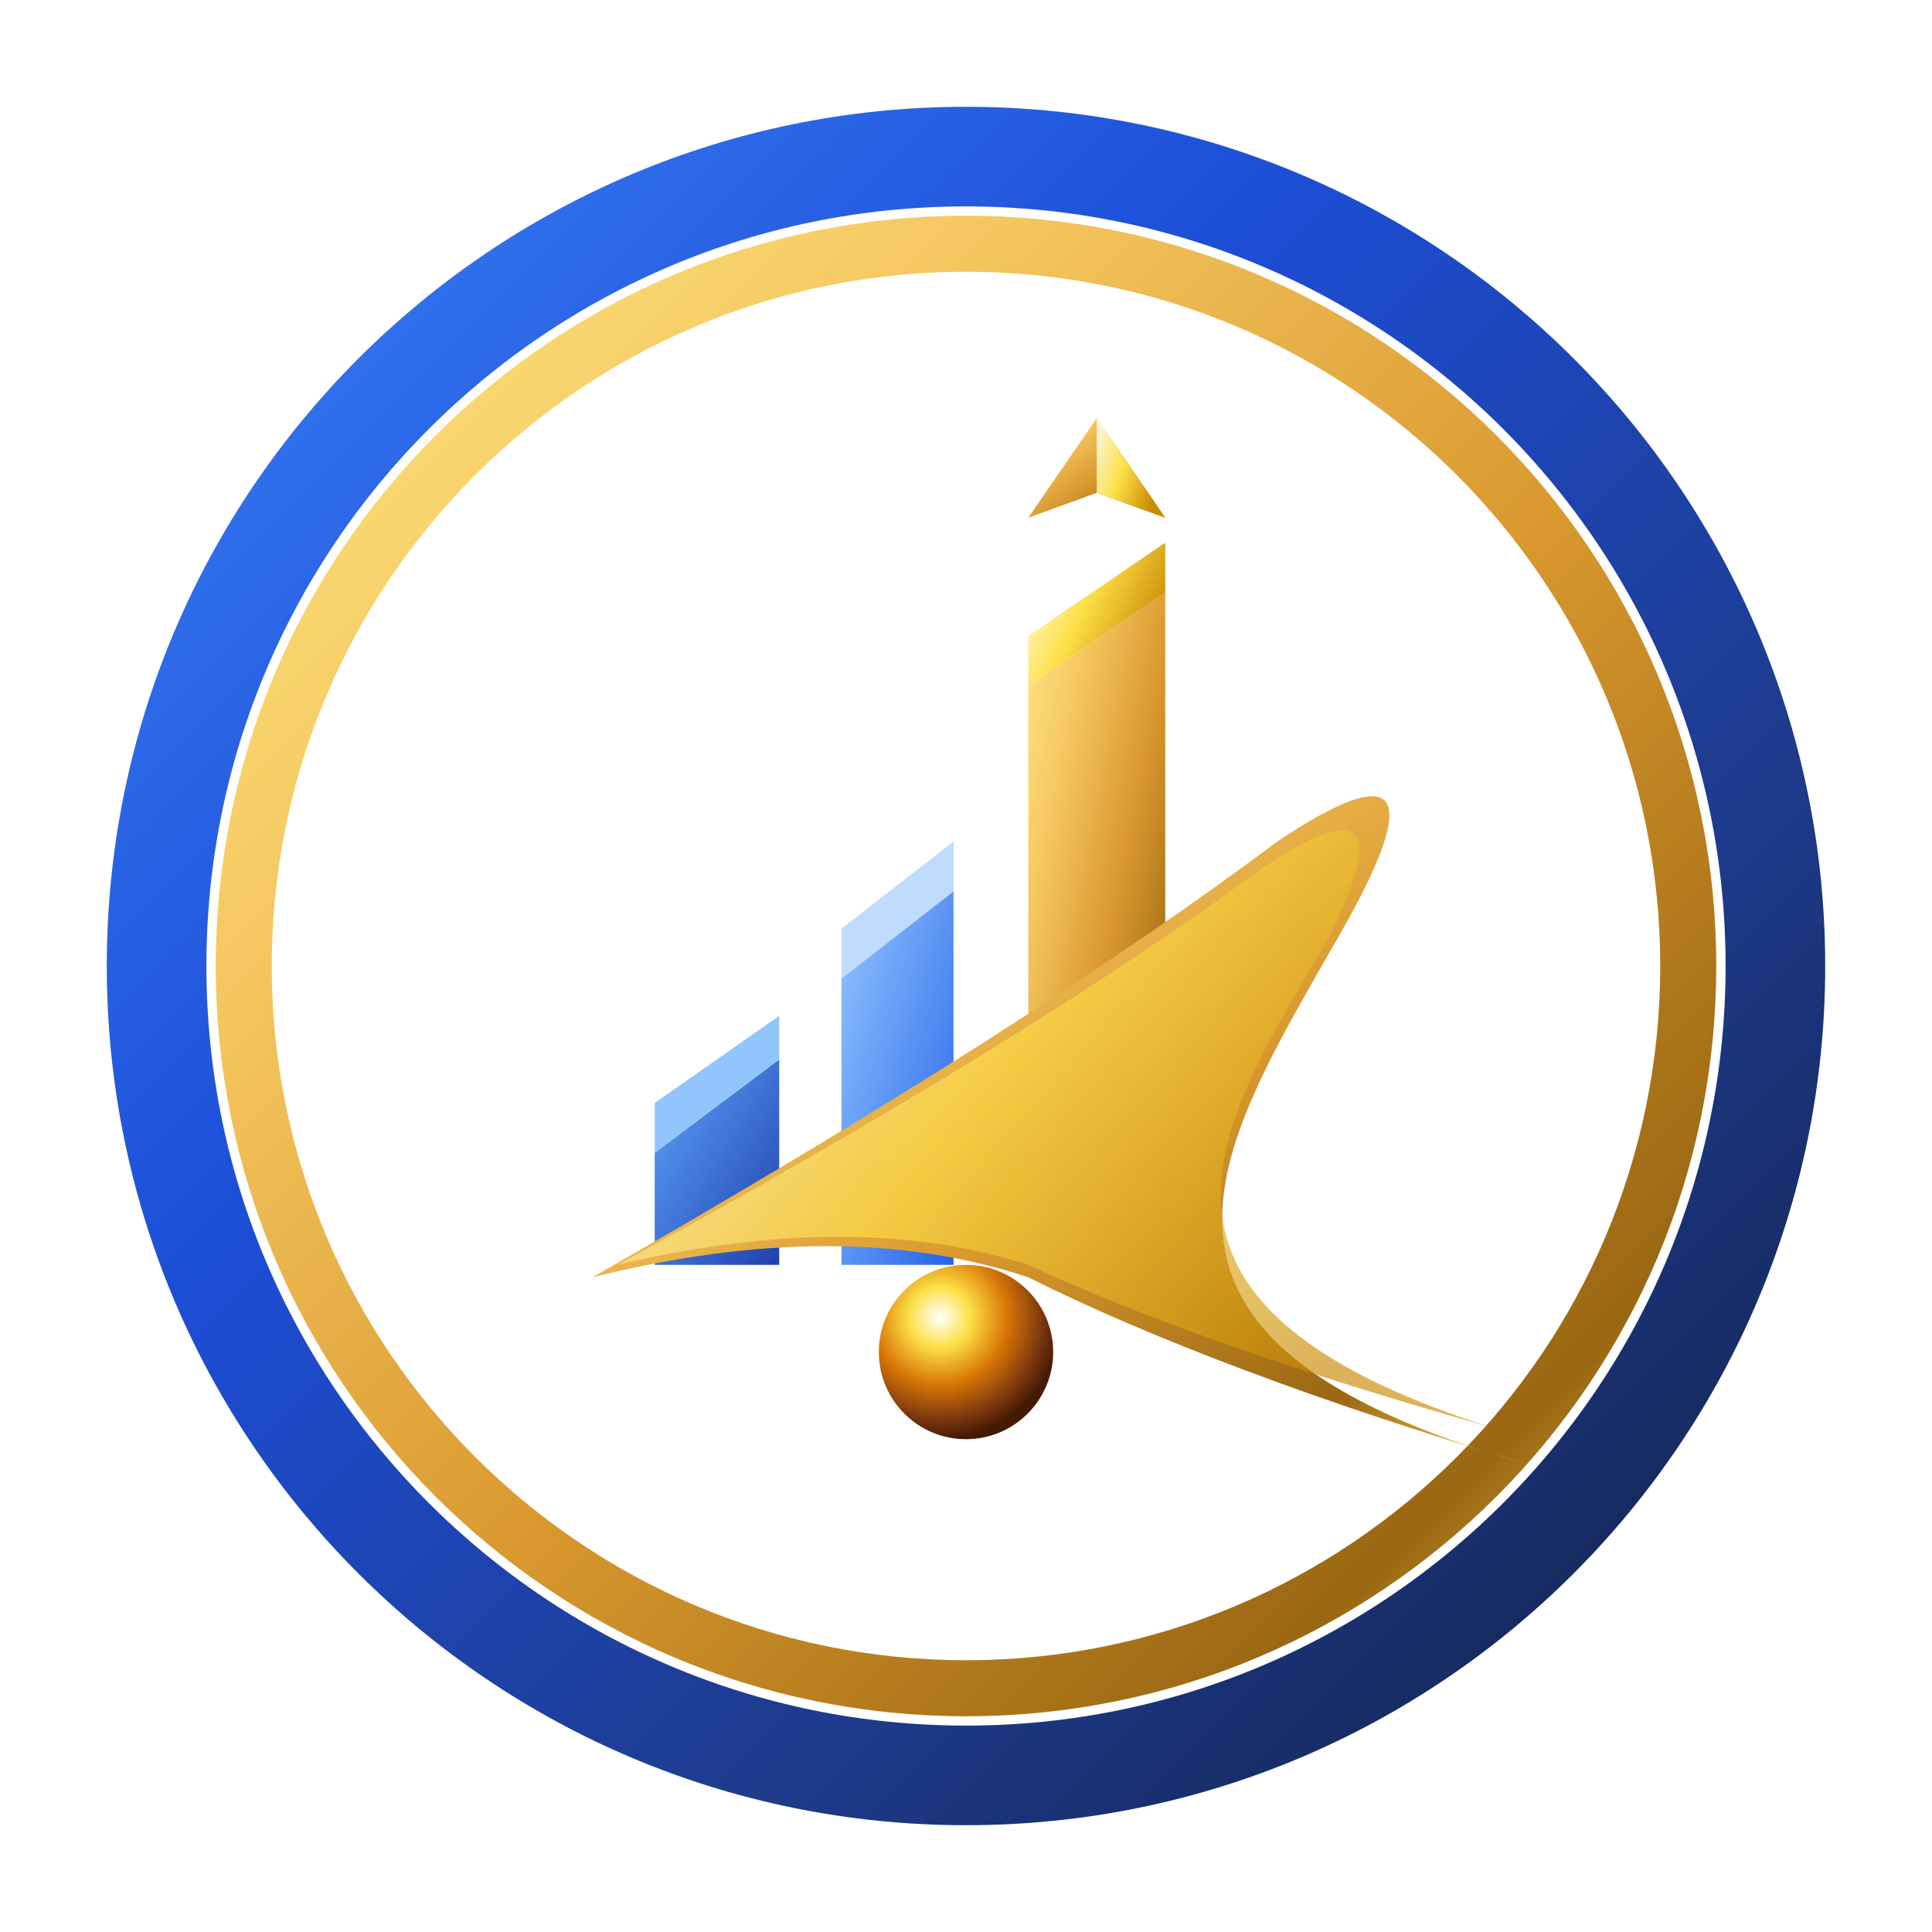
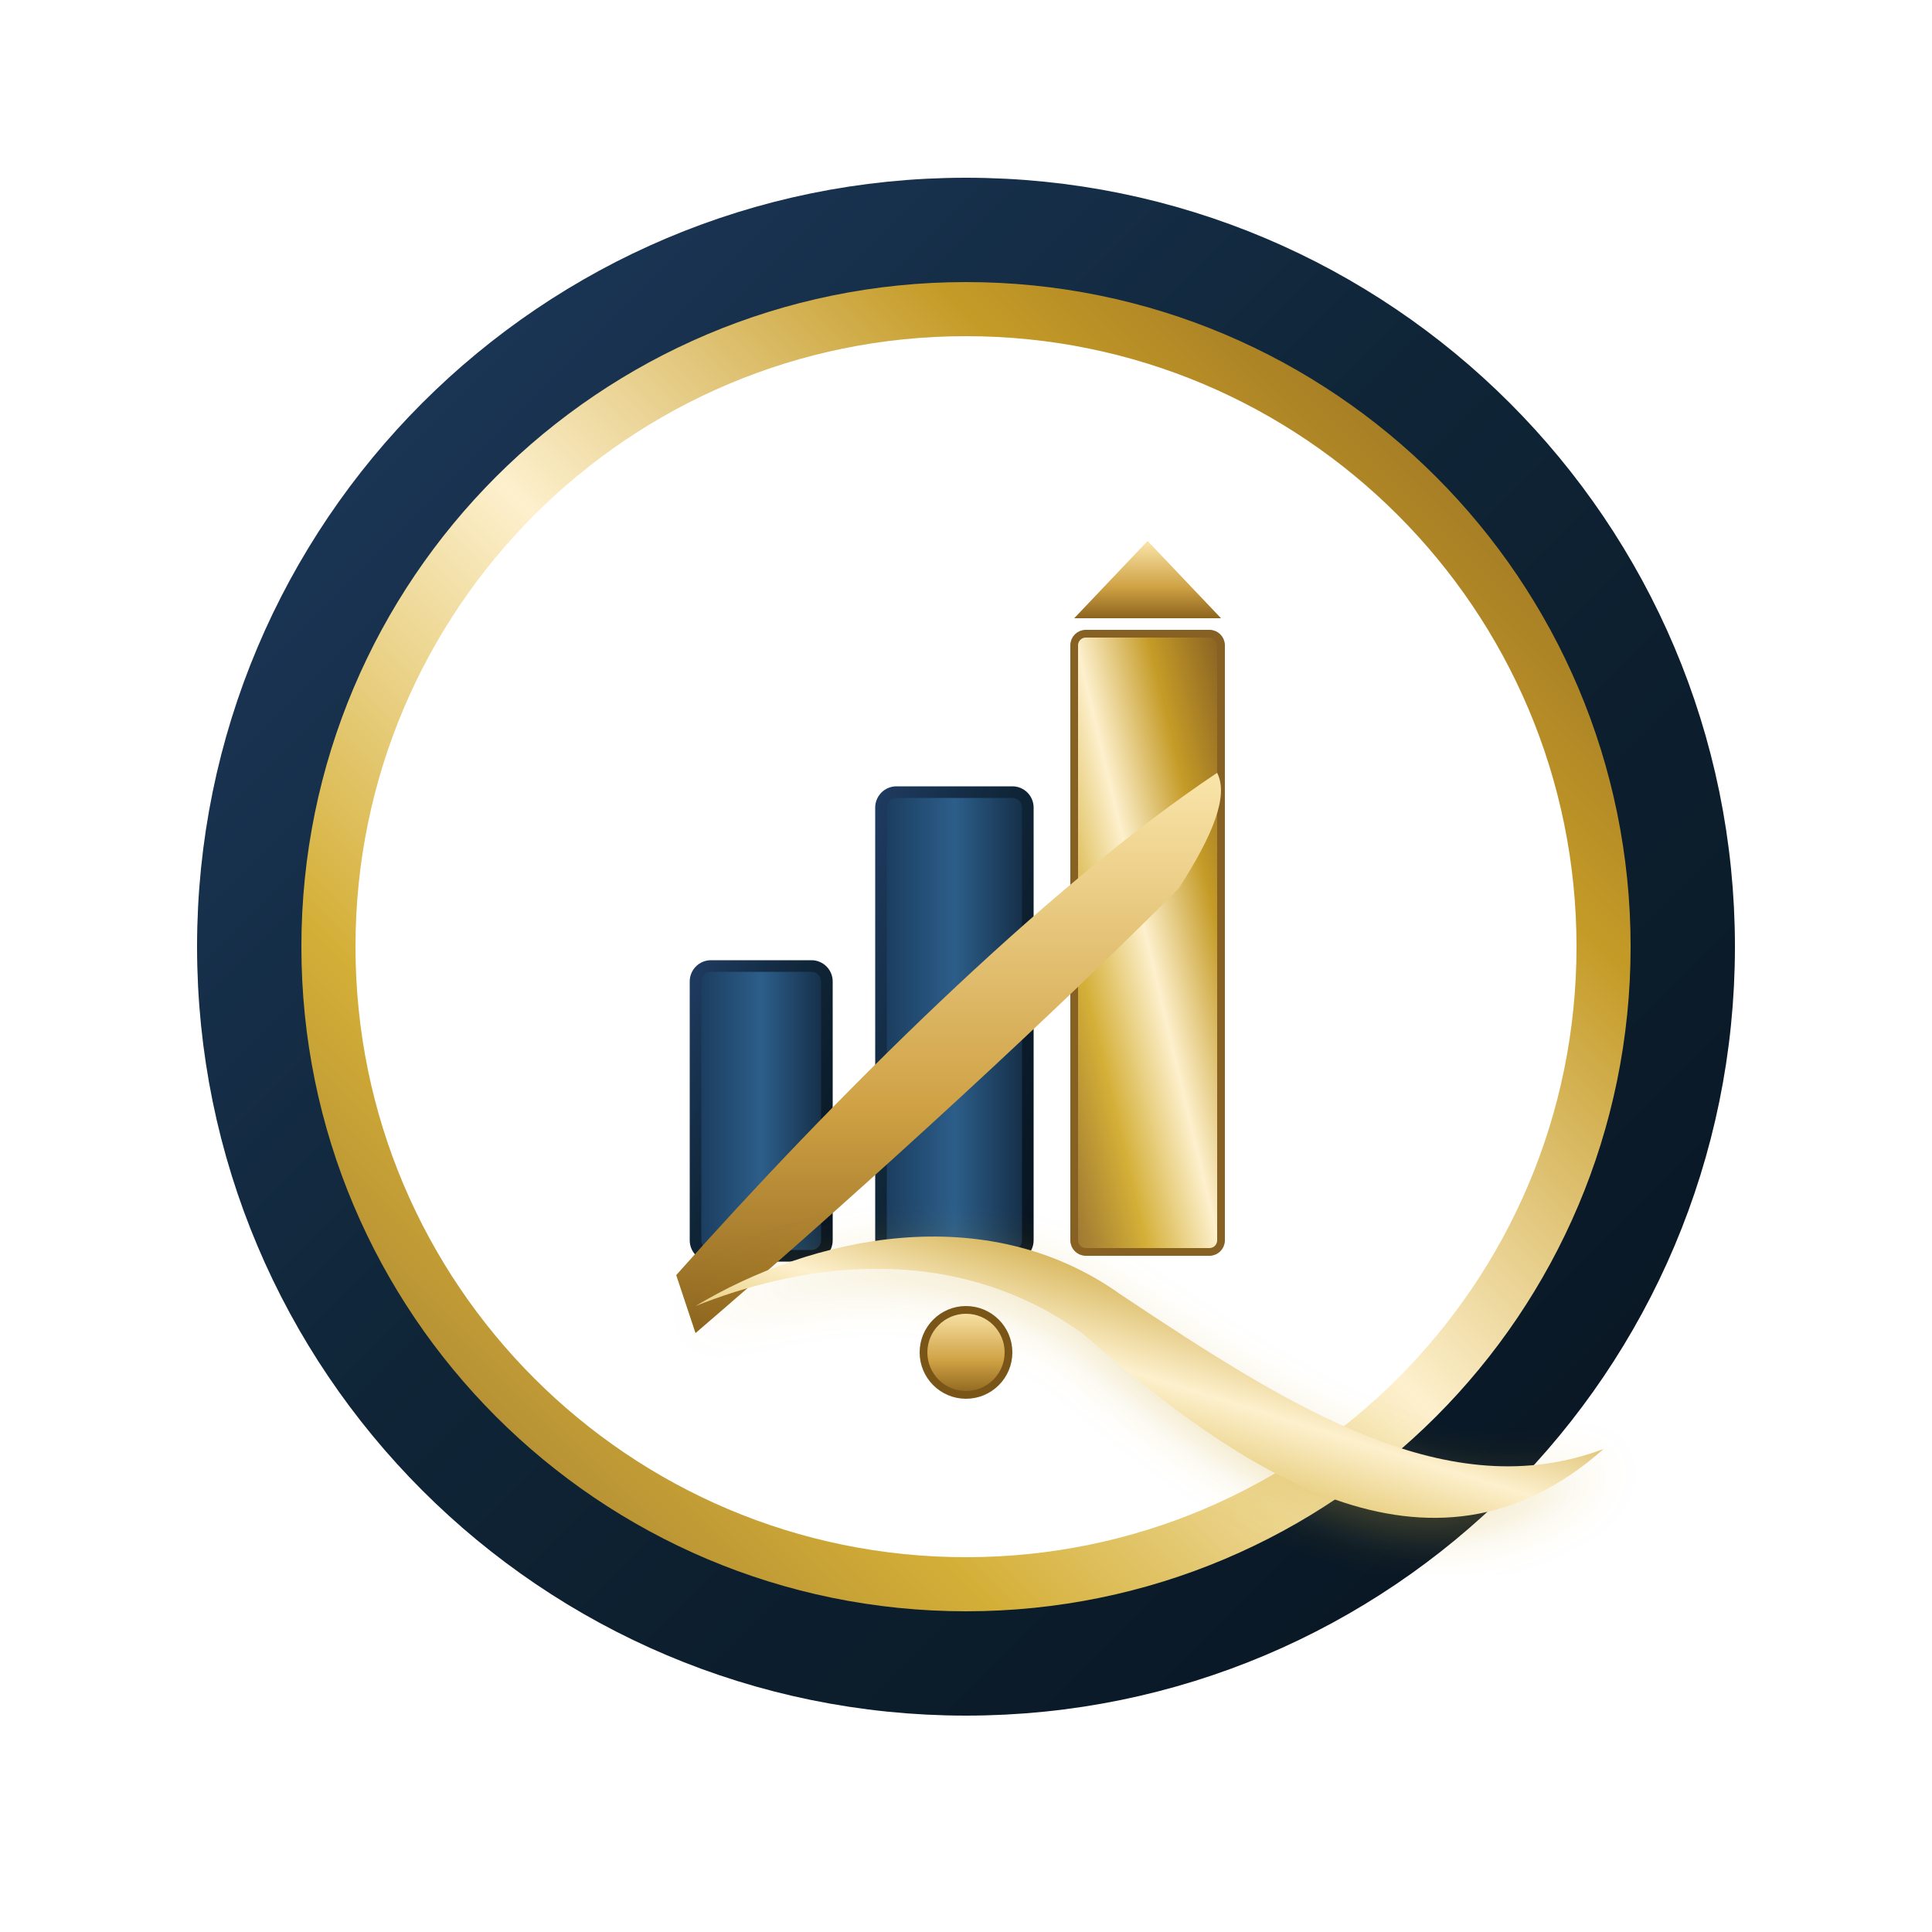
- <svg xmlns="http://www.w3.org/2000/svg" viewBox="0 0 512 512" width="100%" height="100%">
+ <svg xmlns="http://www.w3.org/2000/svg" width="500" height="500" viewBox="0 0 500 500" fill="none">
  <defs>
-     <linearGradient id="qiGold" x1="0%" y1="0%" x2="100%" y2="100%">
-       <stop offset="0%" stop-color="#ffe885" />
-       <stop offset="25%" stop-color="#f5c760" />
-       <stop offset="55%" stop-color="#d9982e" />
-       <stop offset="85%" stop-color="#9a6712" />
-       <stop offset="100%" stop-color="#fcd34d" />
+     <linearGradient id="qinNavyGrad" x1="0%" y1="0%" x2="100%" y2="100%">
+       <stop offset="0%" stop-color="#1e3a5f" />
+       <stop offset="45%" stop-color="#0f2537" />
+       <stop offset="100%" stop-color="#081420" />
    </linearGradient>
-     <linearGradient id="qiGoldLight" x1="0%" y1="0%" x2="100%" y2="50%">
-       <stop offset="0%" stop-color="#ffffff" stop-opacity="0.9" />
-       <stop offset="50%" stop-color="#fde047" />
-       <stop offset="100%" stop-color="#ca8a04" />
+     <linearGradient id="qinGoldGrad" x1="0%" y1="100%" x2="100%" y2="0%">
+       <stop offset="0%" stop-color="#9a7432" />
+       <stop offset="25%" stop-color="#d4af37" />
+       <stop offset="50%" stop-color="#fdf0cd" />
+       <stop offset="75%" stop-color="#c59b27" />
+       <stop offset="100%" stop-color="#876023" />
    </linearGradient>
-     <linearGradient id="qiBlueOuter" x1="0%" y1="0%" x2="100%" y2="100%">
-       <stop offset="0%" stop-color="#3b82f6" />
-       <stop offset="35%" stop-color="#1d4ed8" />
-       <stop offset="70%" stop-color="#1e3a8a" />
-       <stop offset="100%" stop-color="#0f2042" />
+     <linearGradient id="qinGoldLight" x1="0%" y1="0%" x2="0%" y2="100%">
+       <stop offset="0%" stop-color="#fae5aa" />
+       <stop offset="60%" stop-color="#cfa144" />
+       <stop offset="100%" stop-color="#8c641e" />
    </linearGradient>
-     <linearGradient id="qiBarBlue1" x1="0%" y1="0%" x2="100%" y2="100%">
-       <stop offset="0%" stop-color="#60a5fa" />
-       <stop offset="100%" stop-color="#1e40af" />
+     <linearGradient id="qinPillarBlue" x1="0%" y1="0%" x2="100%" y2="0%">
+       <stop offset="0%" stop-color="#1a3b5c" />
+       <stop offset="50%" stop-color="#2c5e8a" />
+       <stop offset="100%" stop-color="#142c44" />
    </linearGradient>
-     <linearGradient id="qiBarBlue2" x1="0%" y1="0%" x2="100%" y2="100%">
-       <stop offset="0%" stop-color="#93c5fd" />
-       <stop offset="100%" stop-color="#2563eb" />
-     </linearGradient>
-     <radialGradient id="qiSphereGold" cx="35%" cy="30%" r="70%">
-       <stop offset="0%" stop-color="#ffffff" />
-       <stop offset="25%" stop-color="#fde047" />
-       <stop offset="55%" stop-color="#d97706" />
-       <stop offset="85%" stop-color="#78350f" />
-       <stop offset="100%" stop-color="#451a03" />
-     </radialGradient>
+     <filter id="qinGlow" x="-20%" y="-20%" width="140%" height="140%">
+       <feDropShadow dx="0" dy="4" stdDeviation="6" flood-color="#d4af37" flood-opacity="0.3" />
+     </filter>
  </defs>
-   <g transform="translate(256, 256) scale(1.65)">
-     <circle cx="0" cy="0" r="130" fill="none" stroke="url(#qiBlueOuter)" stroke-width="16" stroke-linecap="round" />
-     <circle cx="0" cy="0" r="116" fill="none" stroke="url(#qiGold)" stroke-width="9" />
-     <polygon points="-50,30 -30,15 -30,48 -50,48" fill="url(#qiBarBlue1)" />
-     <polygon points="-50,30 -30,15 -30,8 -50,22" fill="#93c5fd" />
-     <polygon points="-20,2 -2,-12 -2,48 -20,48" fill="url(#qiBarBlue2)" />
-     <polygon points="-20,2 -2,-12 -2,-20 -20,-6" fill="#bfdbfe" />
-     <polygon points="10,-45 32,-60 32,48 10,48" fill="url(#qiGold)" />
-     <polygon points="10,-45 32,-60 32,-68 10,-53" fill="url(#qiGoldLight)" />
-     <polygon points="21,-88 10,-72 21,-76 32,-72" fill="url(#qiGold)" />
-     <polygon points="21,-88 21,-76 32,-72" fill="url(#qiGoldLight)" />
-     <path d="M-60,50 Q10,10 50,-20 Q80,-40 60,-5 C40,30 20,60 90,80 Q40,65 10,50 Q-20,40 -60,50 Z" fill="url(#qiGold)" />
-     <path d="M-56,48 Q10,12 48,-16 Q72,-32 58,-4 C40,26 22,54 84,74 Q38,61 10,48 Q-18,39 -56,48 Z" fill="url(#qiGoldLight)" opacity="0.65" />
-     <circle cx="0" cy="62" r="14" fill="url(#qiSphereGold)" />
-   </g>
+   <circle cx="250" cy="245" r="185" stroke="url(#qinNavyGrad)" stroke-width="28" fill="none" />
+   <circle cx="250" cy="245" r="165" stroke="url(#qinGoldGrad)" stroke-width="14" fill="none" />
+   <rect x="180" y="250" width="34" height="75" rx="4" fill="url(#qinPillarBlue)" stroke="url(#qinNavyGrad)" stroke-width="3" />
+   <rect x="228" y="205" width="38" height="120" rx="4" fill="url(#qinPillarBlue)" stroke="url(#qinNavyGrad)" stroke-width="3" />
+   <polygon points="278,160 297,140 316,160" fill="url(#qinGoldLight)" />
+   <rect x="278" y="164" width="38" height="160" rx="3" fill="url(#qinGoldGrad)" stroke="#876023" stroke-width="2" />
+   <path d="M 175 330 C 215 285 270 230 315 200 C 318 206 314 216 305 230 C 265 270 215 315 180 345 Z" fill="url(#qinGoldLight)" />
+   <path d="M 180 338 C 210 320 255 310 290 335 C 335 365 375 390 415 375 C 370 415 320 380 280 345 C 245 320 205 328 180 338 Z" fill="url(#qinGoldGrad)" filter="url(#qinGlow)" />
+   <circle cx="250" cy="350" r="11" fill="url(#qinGoldLight)" stroke="#7a5518" stroke-width="2" />
</svg>
